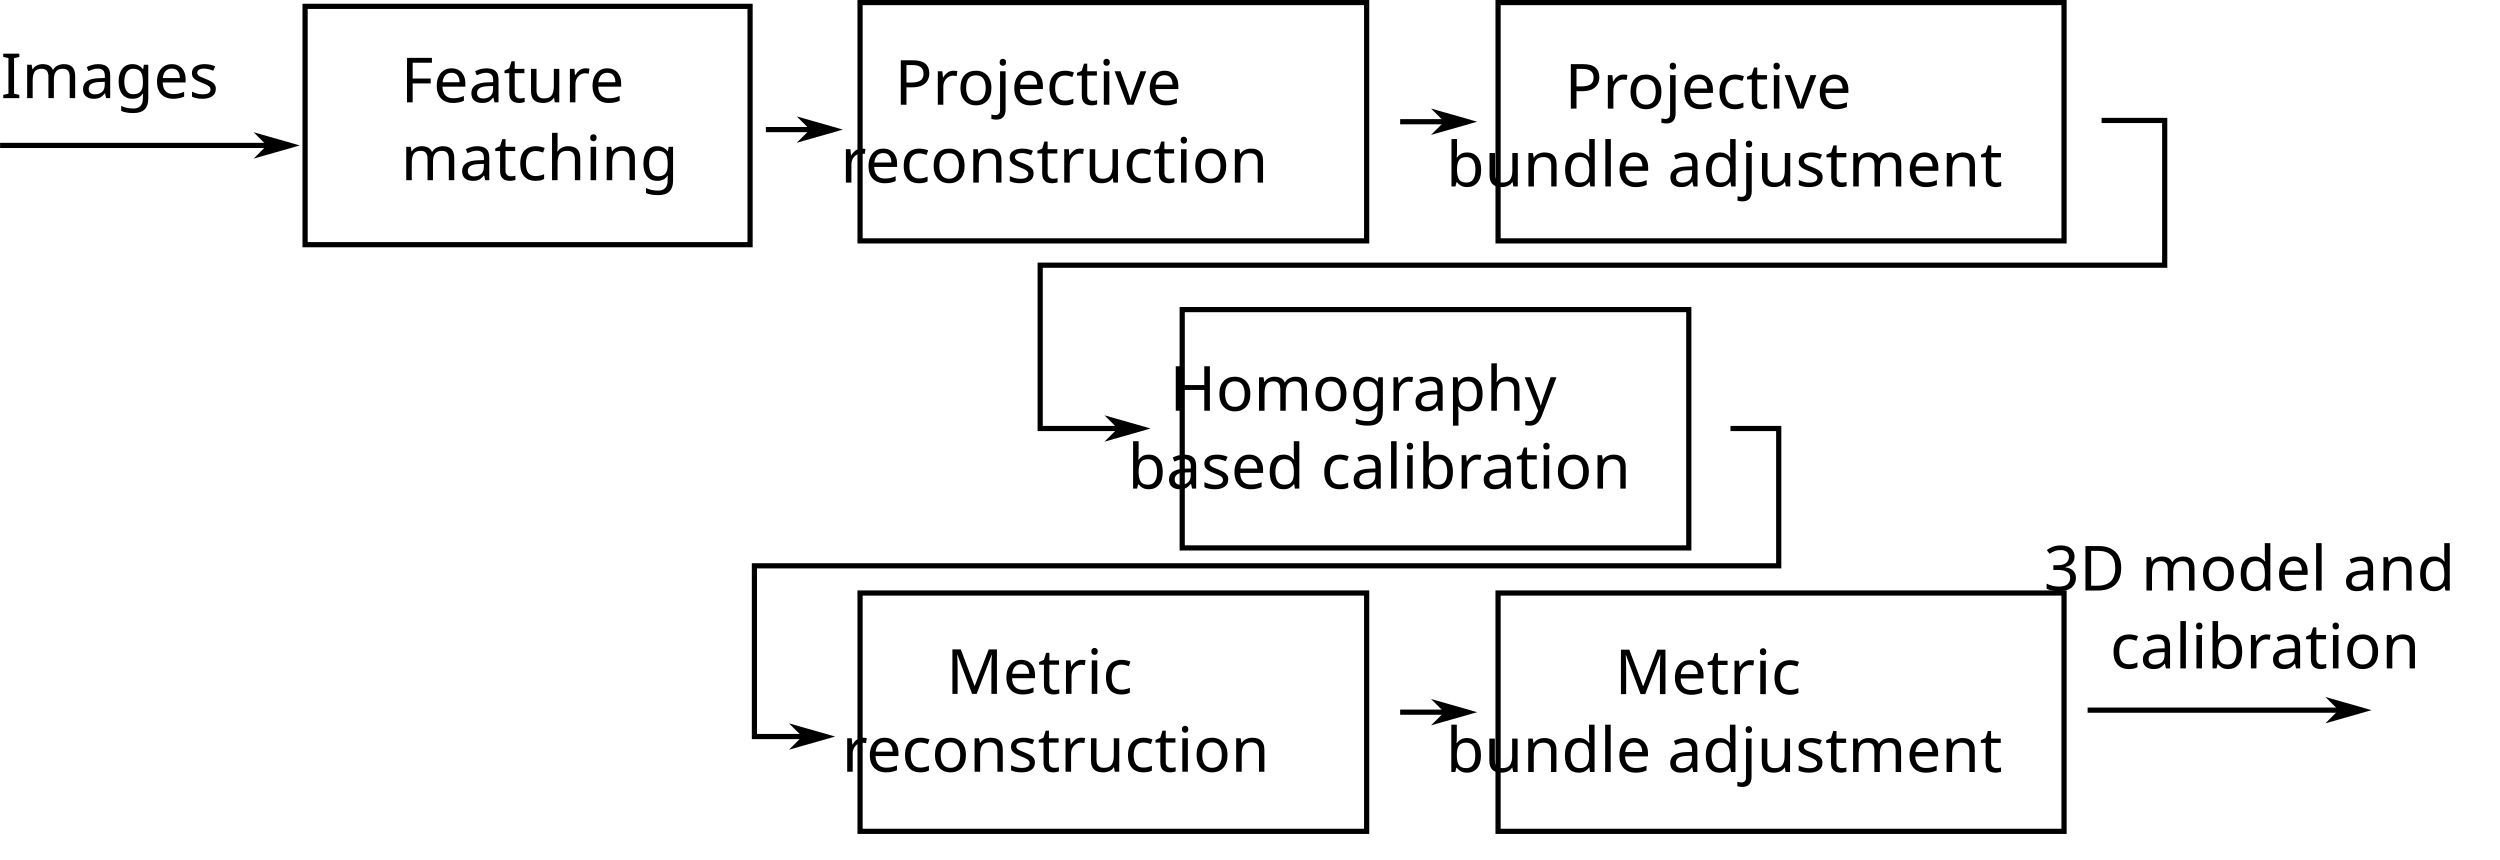
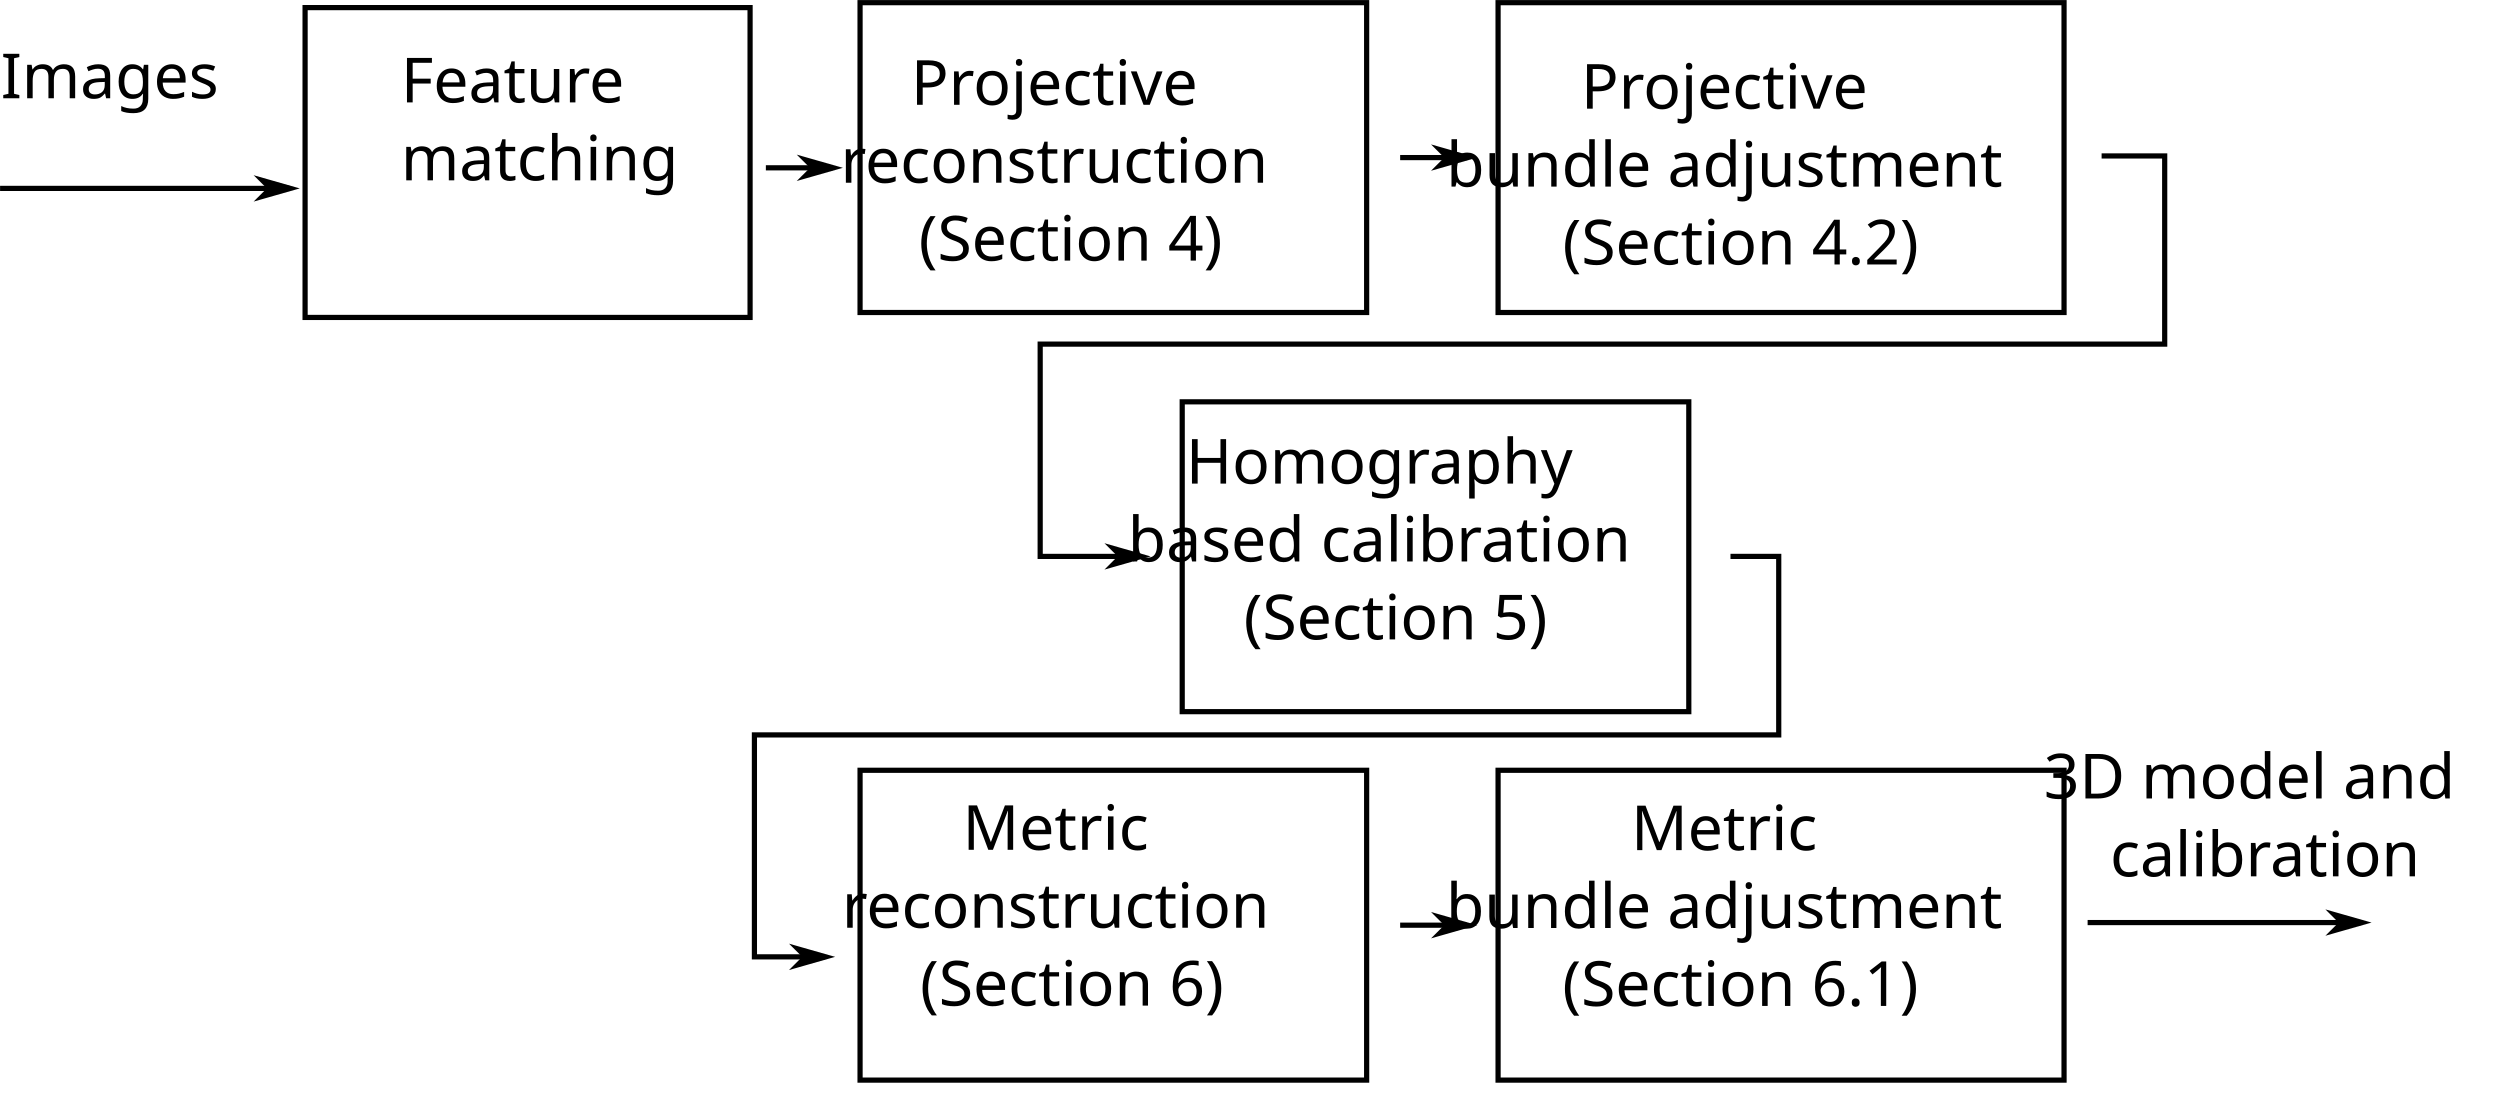
- <svg xmlns="http://www.w3.org/2000/svg" width="481.16" height="165.517" id="svg2" version="1.1">
+ <svg xmlns="http://www.w3.org/2000/svg" width="481.16" height="213.375" id="svg2" version="1.1">
  <defs id="defs4">
    <marker orient="auto" refY="0" refX="0" id="Arrow1Mend" style="overflow:visible">
      <path id="path3946" d="M 0,0 5,-5 -12.5,0 5,5 0,0 z" style="fill-rule:evenodd;stroke:#000000;stroke-width:1pt" transform="matrix(-0.4,0,0,-0.4,-4,0)" />
    </marker>
    <marker orient="auto" refY="0" refX="0" id="Arrow1Mend-2" style="overflow:visible">
      <path id="path3946-4" d="M 0,0 5,-5 -12.5,0 5,5 0,0 z" style="fill-rule:evenodd;stroke:#000000;stroke-width:1pt" transform="matrix(-0.4,0,0,-0.4,-4,0)" />
    </marker>
    <marker orient="auto" refY="0" refX="0" id="Arrow1Mend-5" style="overflow:visible">
      <path id="path3946-1" d="M 0,0 5,-5 -12.5,0 5,5 0,0 z" style="fill-rule:evenodd;stroke:#000000;stroke-width:1pt" transform="matrix(-0.4,0,0,-0.4,-4,0)" />
    </marker>
    <marker orient="auto" refY="0" refX="0" id="Arrow1Mend-1" style="overflow:visible">
      <path id="path3946-15" d="M 0,0 5,-5 -12.5,0 5,5 0,0 z" style="fill-rule:evenodd;stroke:#000000;stroke-width:1pt" transform="matrix(-0.4,0,0,-0.4,-4,0)" />
    </marker>
    <marker orient="auto" refY="0" refX="0" id="Arrow1Mend-7" style="overflow:visible">
      <path id="path3946-6" d="M 0,0 5,-5 -12.5,0 5,5 0,0 z" style="fill-rule:evenodd;stroke:#000000;stroke-width:1pt" transform="matrix(-0.4,0,0,-0.4,-4,0)" />
    </marker>
    <marker orient="auto" refY="0" refX="0" id="Arrow1Mend-4" style="overflow:visible">
      <path id="path3946-2" d="M 0,0 5,-5 -12.5,0 5,5 0,0 z" style="fill-rule:evenodd;stroke:#000000;stroke-width:1pt" transform="matrix(-0.4,0,0,-0.4,-4,0)" />
    </marker>
  </defs>
-   <g id="layer1" transform="translate(7.15625,-309.678)">
-     <g id="g3895" transform="translate(63.62219,-50.41842)">
-       <g id="g3904" transform="translate(-46.46702,52.52793)">
-         <rect style="fill:none;stroke:#000000;stroke-width:1;stroke-miterlimit:4;stroke-opacity:1;stroke-dasharray:none;stroke-dashoffset:0" id="rect2985" width="85.644" height="45.87" x="34.407" y="308.791" />
-         <text xml:space="preserve" style="font-size:12px;font-style:normal;font-weight:normal;line-height:125%;letter-spacing:0px;word-spacing:0px;fill:#000000;fill-opacity:1;stroke:none;font-family:Sans" x="52.827" y="327.464" id="text3755" transform="scale(1.000622,0.9993784)">
-           <tspan id="tspan3757" x="52.827" y="327.464">Feature</tspan>
-           <tspan id="tspan3902" x="52.827" y="342.464">matching</tspan>
-         </text>
-       </g>
-     </g>
-     <g id="g3865" transform="translate(114.2242,-63.13453)">
-       <text transform="scale(1.000622,0.9993784)" id="text3759" y="393.21" x="92.415" style="font-size:12px;font-style:normal;font-weight:normal;text-align:center;line-height:125%;letter-spacing:0px;word-spacing:0px;text-anchor:middle;fill:#000000;fill-opacity:1;stroke:none;font-family:Sans" xml:space="preserve">
-         <tspan id="tspan3043" y="393.21" x="92.415">Projective</tspan>
-         <tspan y="408.21" x="92.415" id="tspan3912">reconstruction</tspan>
-       </text>
-       <rect y="373.304" x="44.15" height="45.87" width="97.5" id="rect2985-1" style="fill:none;stroke:#000000;stroke-width:1;stroke-miterlimit:4;stroke-opacity:1;stroke-dasharray:none;stroke-dashoffset:0" />
-     </g>
-     <g id="g3871" transform="translate(126.8511,-63.13453)">
-       <text transform="scale(1.000622,0.9993784)" id="text3763" y="393.955" x="208.673" style="font-size:12px;font-style:normal;font-weight:normal;text-align:center;line-height:125%;letter-spacing:0px;word-spacing:0px;text-anchor:middle;fill:#000000;fill-opacity:1;stroke:none;font-family:Sans" xml:space="preserve">
-         <tspan y="393.955" x="208.673" id="tspan4834">Projective</tspan>
-         <tspan id="tspan3047" y="408.955" x="208.673">bundle adjustment</tspan>
-       </text>
-       <rect y="373.304" x="154.318" height="45.87" width="108.929" id="rect2985-7" style="fill:none;stroke:#000000;stroke-width:1;stroke-miterlimit:4;stroke-opacity:1;stroke-dasharray:none;stroke-dashoffset:0" />
-     </g>
-     <g id="g3877" transform="translate(-55.53808,-4.04061)">
-       <text transform="scale(1.000622,0.9993784)" id="text3775" y="393.013" x="324.574" style="font-size:12px;font-style:normal;font-weight:normal;text-align:center;line-height:125%;letter-spacing:0px;word-spacing:0px;text-anchor:middle;fill:#000000;fill-opacity:1;stroke:none;font-family:Sans" xml:space="preserve">
-         <tspan id="tspan5080" y="393.013" x="324.574">Homography</tspan>
-         <tspan id="tspan3051" y="408.013" x="324.574">based calibration</tspan>
-       </text>
-       <rect y="373.304" x="275.914" height="45.87" width="97.5" id="rect2985-4" style="fill:none;stroke:#000000;stroke-width:1;stroke-miterlimit:4;stroke-opacity:1;stroke-dasharray:none;stroke-dashoffset:0" />
-     </g>
-     <g id="g3883" transform="translate(-233.4222,50.50763)">
-       <text transform="scale(1.000622,0.9993784)" id="text3779" y="392.955" x="440.099" style="font-size:12px;font-style:normal;font-weight:normal;text-align:center;line-height:125%;letter-spacing:0px;word-spacing:0px;text-anchor:middle;fill:#000000;fill-opacity:1;stroke:none;font-family:Sans" xml:space="preserve">
-         <tspan id="tspan3856" y="392.955" x="440.099">Metric</tspan>
-         <tspan id="tspan3055" y="407.955" x="440.099">reconstruction</tspan>
-       </text>
-       <rect y="373.304" x="391.796" height="45.87" width="97.5" id="rect2985-4-9" style="fill:none;stroke:#000000;stroke-width:1;stroke-miterlimit:4;stroke-opacity:1;stroke-dasharray:none;stroke-dashoffset:0" />
-     </g>
-     <g id="g3889" transform="translate(-220.7953,50.50763)">
-       <text transform="scale(1.000622,0.9993784)" id="text3783" y="393.011" x="556.067" style="font-size:12px;font-style:normal;font-weight:normal;text-align:center;line-height:125%;letter-spacing:0px;word-spacing:0px;text-anchor:middle;fill:#000000;fill-opacity:1;stroke:none;font-family:Sans" xml:space="preserve">
-         <tspan id="tspan3795" y="393.011" x="556.067">Metric</tspan>
-         <tspan id="tspan3059" y="408.011" x="556.067">bundle adjustment</tspan>
-       </text>
-       <rect y="373.304" x="501.964" height="45.87" width="108.929" id="rect2985-4-4" style="fill:none;stroke:#000000;stroke-width:1;stroke-miterlimit:4;stroke-opacity:1;stroke-dasharray:none;stroke-dashoffset:0" />
-     </g>
-     <text xml:space="preserve" style="font-size:12px;font-style:normal;font-weight:normal;text-align:center;line-height:125%;letter-spacing:0px;word-spacing:0px;text-anchor:middle;fill:#000000;fill-opacity:1;stroke:none;font-family:Sans" x="436.326" y="423.596" id="text3791-8" transform="scale(1.000622,0.9993784)">
-       <tspan id="tspan3793-8" x="437.99" y="423.596">3D model and </tspan>
-       <tspan x="436.326" y="438.596" id="tspan3900">calibration</tspan>
+   <g id="layer1" transform="translate(7.15625,-309.6562)">
+     <rect style="fill:none;stroke:#000000;stroke-width:1;stroke-miterlimit:4;stroke-opacity:1;stroke-dasharray:none;stroke-dashoffset:0" id="rect2985" width="85.644" height="59.632" x="51.562" y="311.12" />
+     <text xml:space="preserve" style="font-size:12px;font-style:normal;font-weight:normal;line-height:125%;letter-spacing:0px;word-spacing:0px;fill:#000000;fill-opacity:1;stroke:none;font-family:Sans" x="69.971" y="329.575" id="text3755" transform="scale(1.000622,0.9993784)">
+       <tspan id="tspan3757" x="69.971" y="329.575">Feature</tspan>
+       <tspan id="tspan3902" x="69.971" y="344.575">matching</tspan>
    </text>
-     <path style="fill:none;stroke:#000000;stroke-width:1px;stroke-linecap:butt;stroke-linejoin:miter;stroke-opacity:1;marker-end:url(#Arrow1Mend)" d="m 140.245,334.619 12.857,0" id="path3925" />
-     <path style="fill:none;stroke:#000000;stroke-width:1px;stroke-linecap:butt;stroke-linejoin:miter;stroke-opacity:1;marker-end:url(#Arrow1Mend)" d="m 262.323,333.104 12.857,0" id="path3925-5" />
-     <path style="fill:none;stroke:#000000;stroke-width:1px;stroke-linecap:butt;stroke-linejoin:miter;stroke-opacity:1;marker-end:url(#Arrow1Mend)" d="m 262.323,446.746 12.857,0" id="path3925-7" />
-     <path style="fill:none;stroke:#000000;stroke-width:1px;stroke-linecap:butt;stroke-linejoin:miter;stroke-opacity:1;marker-end:url(#Arrow1Mend)" d="m 394.635,446.357 52.677,0" id="path3925-1" />
+     <text xml:space="preserve" style="font-size:12px;font-style:normal;font-weight:normal;text-align:center;line-height:125%;letter-spacing:0px;word-spacing:0px;text-anchor:middle;fill:#000000;fill-opacity:1;stroke:none;font-family:Sans" x="206.568" y="330.036" id="text3759" transform="scale(1.000622,0.9993784)">
+       <tspan x="206.568" y="330.036" id="tspan3043">Projective</tspan>
+       <tspan id="tspan3912" x="206.568" y="345.036">reconstruction</tspan>
+       <tspan x="206.568" y="360.036" id="tspan3072">(Section 4)</tspan>
+     </text>
+     <rect style="fill:none;stroke:#000000;stroke-width:1;stroke-miterlimit:4;stroke-opacity:1;stroke-dasharray:none;stroke-dashoffset:0" id="rect2985-1" width="97.5" height="59.632" x="158.374" y="310.169" />
+     <text xml:space="preserve" style="font-size:12px;font-style:normal;font-weight:normal;text-align:center;line-height:125%;letter-spacing:0px;word-spacing:0px;text-anchor:middle;fill:#000000;fill-opacity:1;stroke:none;font-family:Sans" x="335.446" y="330.781" id="text3763" transform="scale(1.000622,0.9993784)">
+       <tspan id="tspan4834" x="335.446" y="330.781">Projective</tspan>
+       <tspan x="335.446" y="345.781" id="tspan3047">bundle adjustment</tspan>
+       <tspan x="335.446" y="360.781" id="tspan3074">(Section 4.2)</tspan>
+     </text>
+     <rect style="fill:none;stroke:#000000;stroke-width:1;stroke-miterlimit:4;stroke-opacity:1;stroke-dasharray:none;stroke-dashoffset:0" id="rect2985-7" width="108.929" height="59.632" x="281.169" y="310.169" />
+     <text xml:space="preserve" style="font-size:12px;font-style:normal;font-weight:normal;text-align:center;line-height:125%;letter-spacing:0px;word-spacing:0px;text-anchor:middle;fill:#000000;fill-opacity:1;stroke:none;font-family:Sans" x="269.07" y="402.979" id="text3775" transform="scale(1.000622,0.9993784)">
+       <tspan x="269.07" y="402.979" id="tspan5080">Homography</tspan>
+       <tspan x="269.07" y="417.979" id="tspan3051">based calibration</tspan>
+       <tspan x="269.07" y="432.979" id="tspan3070">(Section 5)</tspan>
+     </text>
+     <rect style="fill:none;stroke:#000000;stroke-width:1;stroke-miterlimit:4;stroke-opacity:1;stroke-dasharray:none;stroke-dashoffset:0" id="rect2985-4" width="97.5" height="59.632" x="220.376" y="386.993" />
+     <text xml:space="preserve" style="font-size:12px;font-style:normal;font-weight:normal;text-align:center;line-height:125%;letter-spacing:0px;word-spacing:0px;text-anchor:middle;fill:#000000;fill-opacity:1;stroke:none;font-family:Sans" x="206.822" y="473.513" id="text3779" transform="scale(1.000622,0.9993784)">
+       <tspan x="206.822" y="473.513" id="tspan3856">Metric</tspan>
+       <tspan x="206.822" y="488.513" id="tspan3055">reconstruction</tspan>
+       <tspan x="206.822" y="503.513" id="tspan3076">(Section 6)</tspan>
+     </text>
+     <rect style="fill:none;stroke:#000000;stroke-width:1;stroke-miterlimit:4;stroke-opacity:1;stroke-dasharray:none;stroke-dashoffset:0" id="rect2985-4-9" width="97.5" height="59.632" x="158.374" y="457.907" />
+     <text xml:space="preserve" style="font-size:12px;font-style:normal;font-weight:normal;text-align:center;line-height:125%;letter-spacing:0px;word-spacing:0px;text-anchor:middle;fill:#000000;fill-opacity:1;stroke:none;font-family:Sans" x="335.409" y="473.569" id="text3783" transform="scale(1.000622,0.9993784)">
+       <tspan x="335.409" y="473.569" id="tspan3795">Metric</tspan>
+       <tspan x="335.409" y="488.569" id="tspan3059">bundle adjustment</tspan>
+       <tspan x="335.409" y="503.569" id="tspan3078">(Section 6.1)</tspan>
+     </text>
+     <rect style="fill:none;stroke:#000000;stroke-width:1;stroke-miterlimit:4;stroke-opacity:1;stroke-dasharray:none;stroke-dashoffset:0" id="rect2985-4-4" width="108.929" height="59.632" x="281.169" y="457.907" />
+     <text xml:space="preserve" style="font-size:12px;font-style:normal;font-weight:normal;text-align:center;line-height:125%;letter-spacing:0px;word-spacing:0px;text-anchor:middle;fill:#000000;fill-opacity:1;stroke:none;font-family:Sans" x="436.326" y="463.621" id="text3791-8" transform="scale(1.000622,0.9993784)">
+       <tspan id="tspan3793-8" x="437.99" y="463.621">3D model and </tspan>
+       <tspan x="436.326" y="478.621" id="tspan3900">calibration</tspan>
+     </text>
+     <path style="fill:none;stroke:#000000;stroke-width:1px;stroke-linecap:butt;stroke-linejoin:miter;stroke-opacity:1;marker-end:url(#Arrow1Mend)" d="m 140.245,341.955 12.857,0" id="path3925" />
+     <path style="fill:none;stroke:#000000;stroke-width:1px;stroke-linecap:butt;stroke-linejoin:miter;stroke-opacity:1;marker-end:url(#Arrow1Mend)" d="m 262.323,339.985 12.857,0" id="path3925-5" />
+     <path style="fill:none;stroke:#000000;stroke-width:1px;stroke-linecap:butt;stroke-linejoin:miter;stroke-opacity:1;marker-end:url(#Arrow1Mend)" d="m 262.323,487.722 12.857,0" id="path3925-7" />
+     <path style="fill:none;stroke:#000000;stroke-width:1px;stroke-linecap:butt;stroke-linejoin:miter;stroke-opacity:1;marker-end:url(#Arrow1Mend)" d="m 394.635,487.217 52.677,0" id="path3925-1" />
    <text xml:space="preserve" style="font-size:12px;font-style:normal;font-weight:normal;line-height:125%;letter-spacing:0px;word-spacing:0px;fill:#000000;fill-opacity:1;stroke:none;font-family:Sans" x="-7.012" y="328.769" id="text3787" transform="scale(1.000622,0.9993784)">
      <tspan id="tspan3789" x="-7.012" y="328.769">Images</tspan>
    </text>
-     <path style="fill:none;stroke:#000000;stroke-width:1px;stroke-linecap:butt;stroke-linejoin:miter;stroke-opacity:1;marker-end:url(#Arrow1Mend)" d="m -7.143,337.667 55.714,0" id="path3923" />
-     <path style="fill:none;stroke:#000000;stroke-width:1px;stroke-linecap:butt;stroke-linejoin:miter;stroke-opacity:1;marker-end:url(#Arrow1Mend-4)" d="m 436.429,24.571 12.143,0 0,27.857 -216.429,0 0,31.429 19.286,0" id="path3914" transform="translate(-39.10112,308.2908)" />
-     <path style="fill:none;stroke:#000000;stroke-width:1px;stroke-linecap:butt;stroke-linejoin:miter;stroke-opacity:1;marker-end:url(#Arrow1Mend-4)" d="m 365,83.857 9.286,0 0,26.429 -197.143,0 0,32.857 13.571,0" id="path3916" transform="translate(-39.10112,308.2908)" />
+     <path style="fill:none;stroke:#000000;stroke-width:1px;stroke-linecap:butt;stroke-linejoin:miter;stroke-opacity:1;marker-end:url(#Arrow1Mend)" d="m -7.143,345.917 55.714,0" id="path3923" />
+     <path style="fill:none;stroke:#000000;stroke-width:1px;stroke-linecap:butt;stroke-linejoin:miter;stroke-opacity:1;marker-end:url(#Arrow1Mend-4)" d="m 397.327,339.671 12.143,0 0,36.215 -216.429,0 0,40.858 19.286,0" id="path3914" />
+     <path style="fill:none;stroke:#000000;stroke-width:1px;stroke-linecap:butt;stroke-linejoin:miter;stroke-opacity:1;marker-end:url(#Arrow1Mend-4)" d="m 325.899,416.743 9.286,0 0,34.358 -197.143,0 0,42.715 13.571,0" id="path3916" />
  </g>
</svg>
